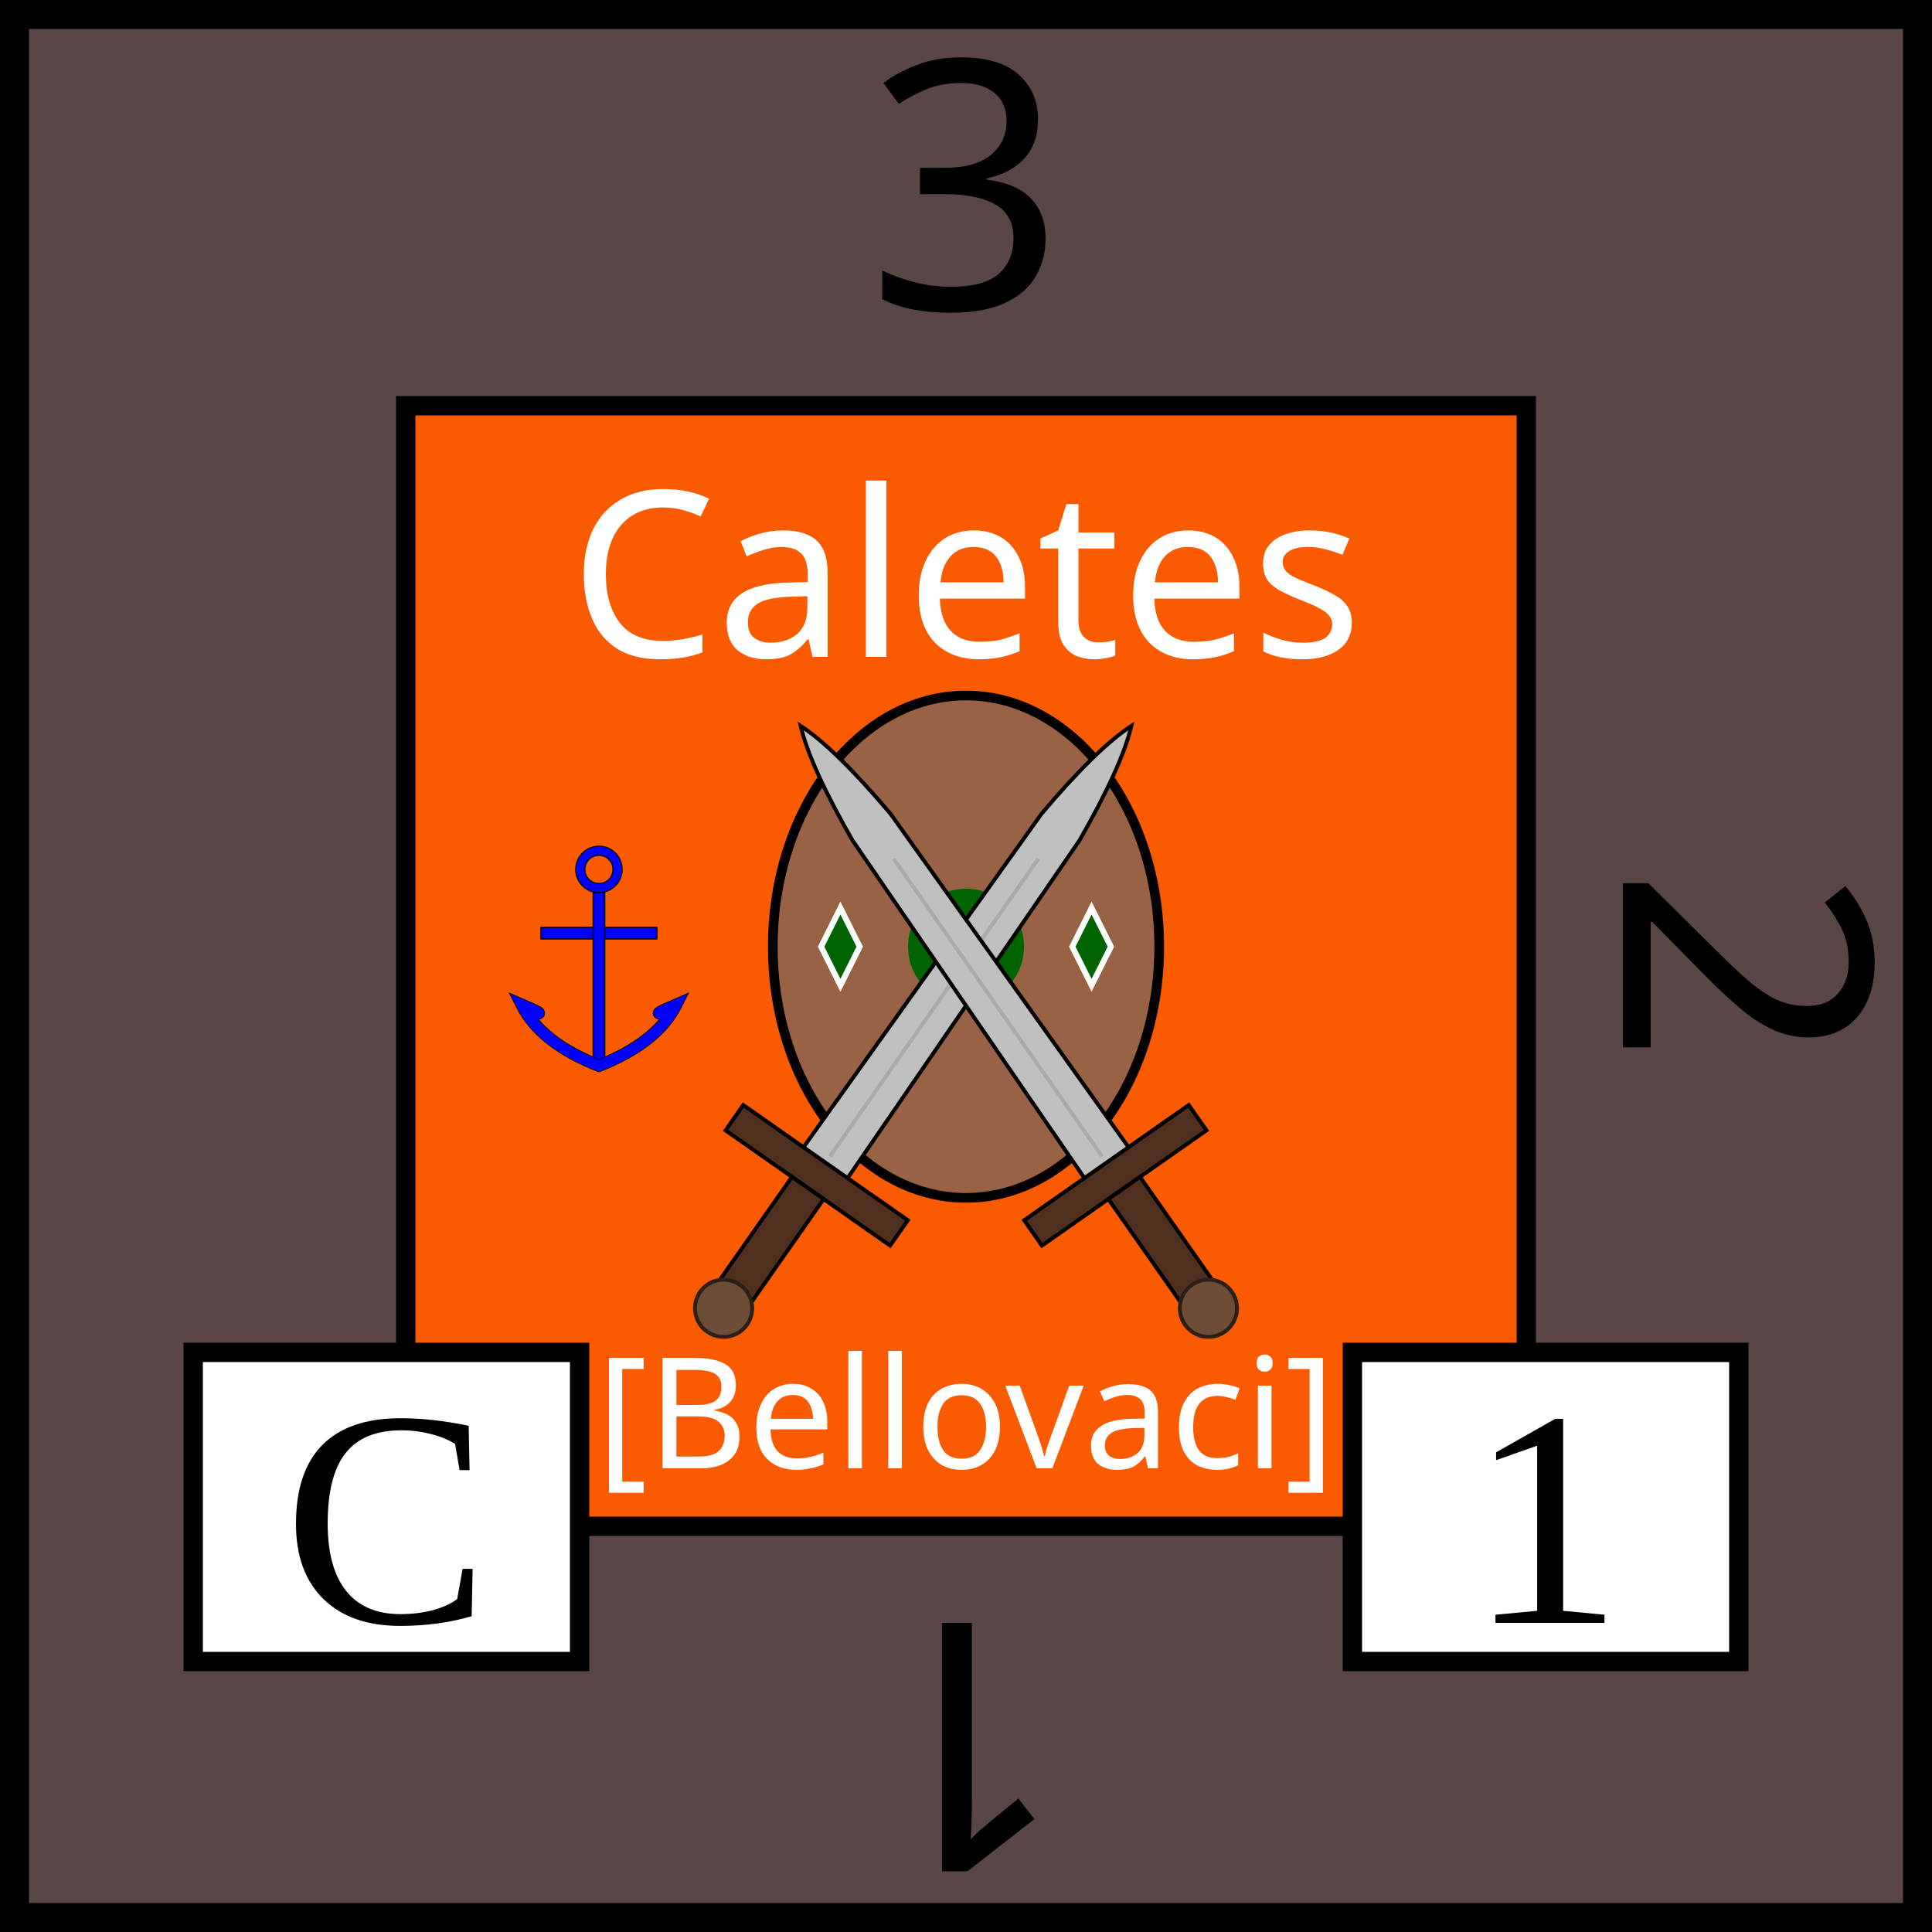
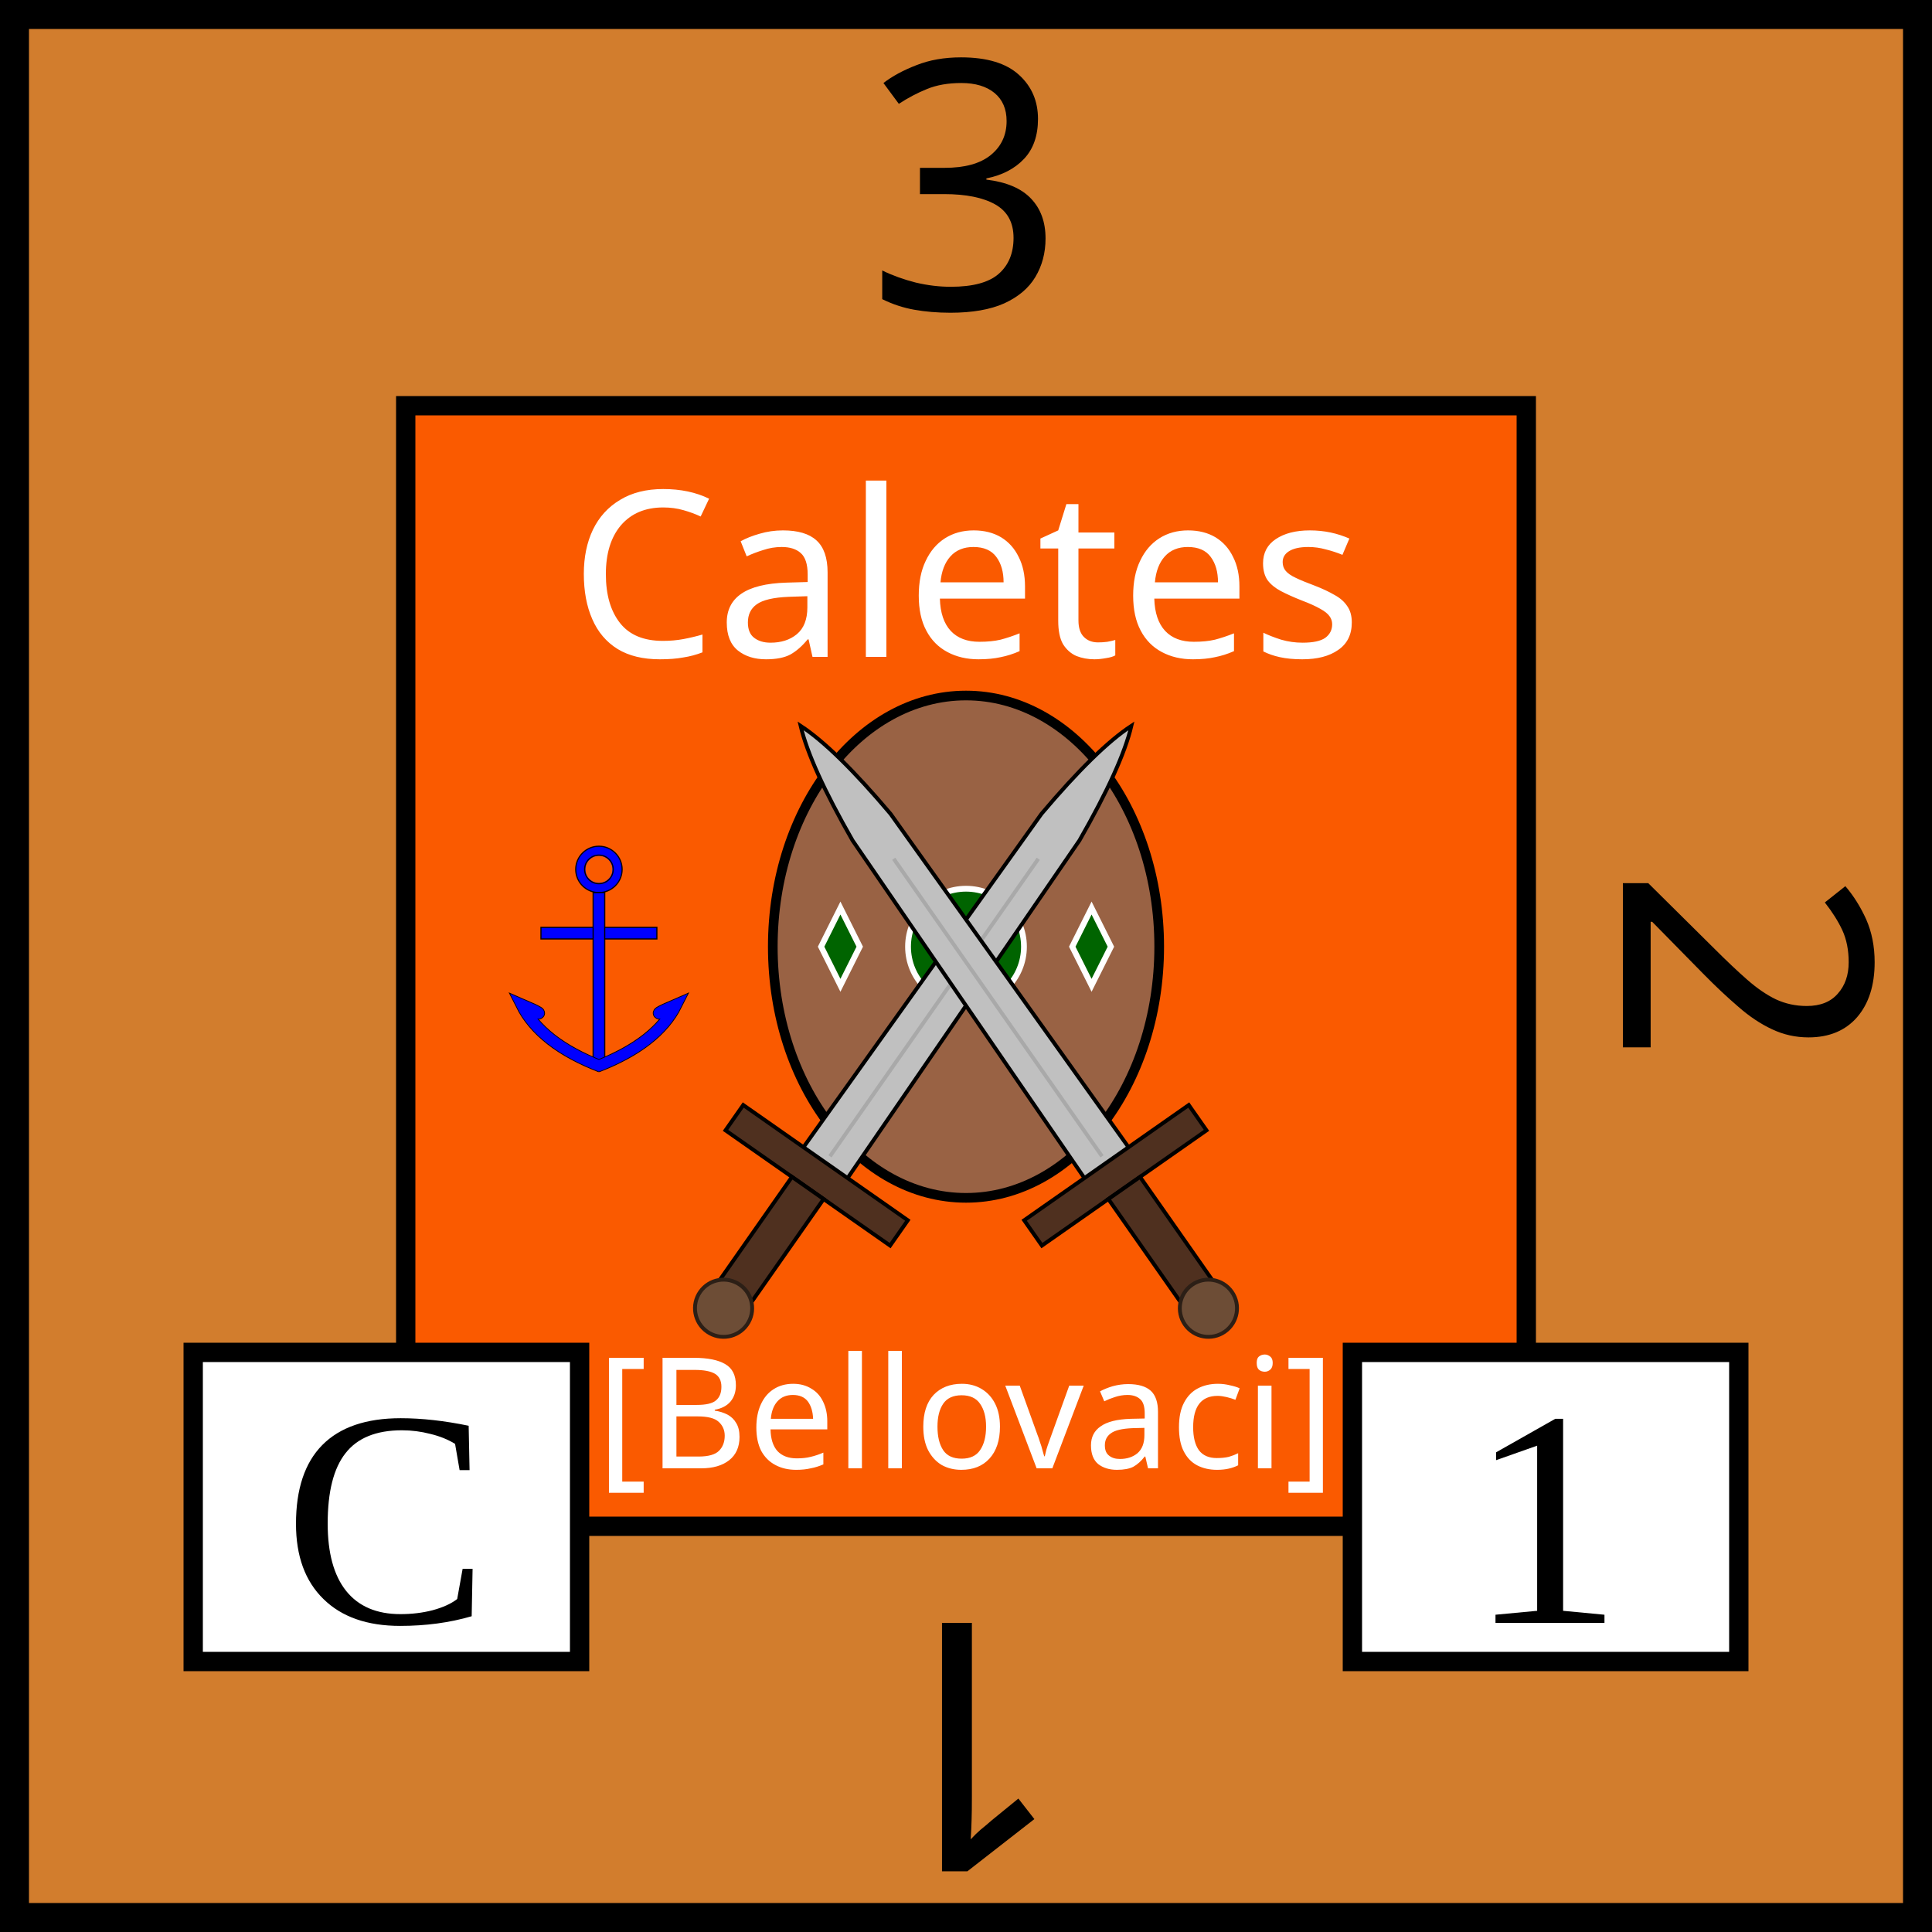
<svg xmlns="http://www.w3.org/2000/svg" xmlns:xlink="http://www.w3.org/1999/xlink" viewBox="0 0 100 100" width="100" height="100">
  <defs>
    <g id="anchor">
      <circle cx="50" cy="20" r="6" fill="blue" stroke-width=".3" stroke="black" />
      <circle cx="50" cy="20" r="4.5" fill="rgb(250,90,0)" stroke-width="2" stroke="blue" />
      <circle cx="50" cy="20" r="3.7" fill="none" stroke-width=".3" stroke="black" />
      <rect x="35" y="35" width="30" height="3" fill="blue" stroke="black" stroke-width=".3" />
      <rect x="48.5" y="26" width="3" height="44" fill="blue" stroke="black" stroke-width=".3" />
      <g id="flukes">
        <path id="fluke-border" d="             M 50.5 71             Q 35 65 30 55             Q 37 58 33 57             M 49.5 71             Q 65 65 70 55             Q 63 58 67 57           " fill="none" stroke="black" stroke-width="3.2" />
        <path id="fluke" d="             M 50.5 71             Q 35 65 30 55             Q 37 58 33 57             M 49.5 71             Q 65 65 70 55             Q 63 58 67 57           " fill="none" stroke="blue" stroke-width="2.8" />
      </g>
    </g>
  </defs>
-   <rect id="background" fill="rgb(90,70,70)" height="100" width="100" stroke="black" stroke-width="3" />
+   <rect id="background" fill="#D27D2D" height="100" width="100" stroke="black" stroke-width="3" />
  <g id="tribe" text-anchor="middle" font-size="12" font-family="Papyrus">
    <rect x="21" y="21" width="58" height="58" fill="rgb(250,90,0)" stroke="black" />
    <text x="50" y="34" fill="white">Caletes</text>
    <ellipse id="shield" cx="50" cy="49" rx="10" ry="13" fill="#996244" stroke="black" stroke-width="0.5" />
-     <circle cx="50" cy="49" r="3" fill="darkgreen" />
+     <circle cx="50" cy="49" r="3" stroke-width="0.3" stroke="white" fill="darkgreen" />
    <polygon points="43.5,47 42.5,49 43.5,51 44.5,49 43.5,47" fill="darkgreen" stroke-width="0.3" stroke="white" />
    <polygon points="56.5,47 57.5,49 56.5,51 55.5,49 56.5,47" fill="darkgreen" stroke-width="0.3" stroke="white" />
    <use xlink:href="#anchor" transform="scale(0.20) translate(105,205)" />
    <text x="50" y="76" font-size="8" fill="white">[Bellovaci]</text>
  </g>
  <g id="sword" transform="scale(0.4) translate(68, 28) rotate(35, -34, 80)">
    <path d="         M 47 20         Q 48 9 50 4         Q 52 9 53 20         L 53.5 75         L 46.5 75         Z       " fill="silver" stroke="black" stroke-width="0.5" />
    <line x1="50" y1="25" x2="50" y2="72" stroke="darkgrey" stroke-width="0.5" />
    <rect x="37" y="73" width="26" height="4" fill="#4f301f" stroke="black" stroke-width="0.5" />
    <rect x="47.5" y="77" width="5" height="20" fill="#4f301f" stroke="black" stroke-width="0.5" />
    <circle cx="50" cy="96" r="3.7" fill="#6d4d36" stroke="#2c1f16" stroke-width="0.5" />
  </g>
  <use href="#sword" transform="scale(-1,1) translate(-100,0)" />
  <g id="attributes" text-anchor="middle" font-size="16">
    <rect id="initiative" x="10" y="70" height="16" width="20" fill="white" stroke="black" />
    <text x="20" y="84">C</text>
    <rect id="firepower" x="70" y="70" height="16" width="20" fill="white" stroke="black" />
    <text x="80" y="84">1</text>
  </g>
  <g id="strength" text-anchor="middle" font-family="Papyrus" font-size="18">
    <text x="50" y="16">3</text>
    <text x="50" y="16" transform="rotate(90,50,50)">2</text>
    <text x="50" y="16" transform="rotate(180,50,50)">1</text>
  </g>
</svg>
